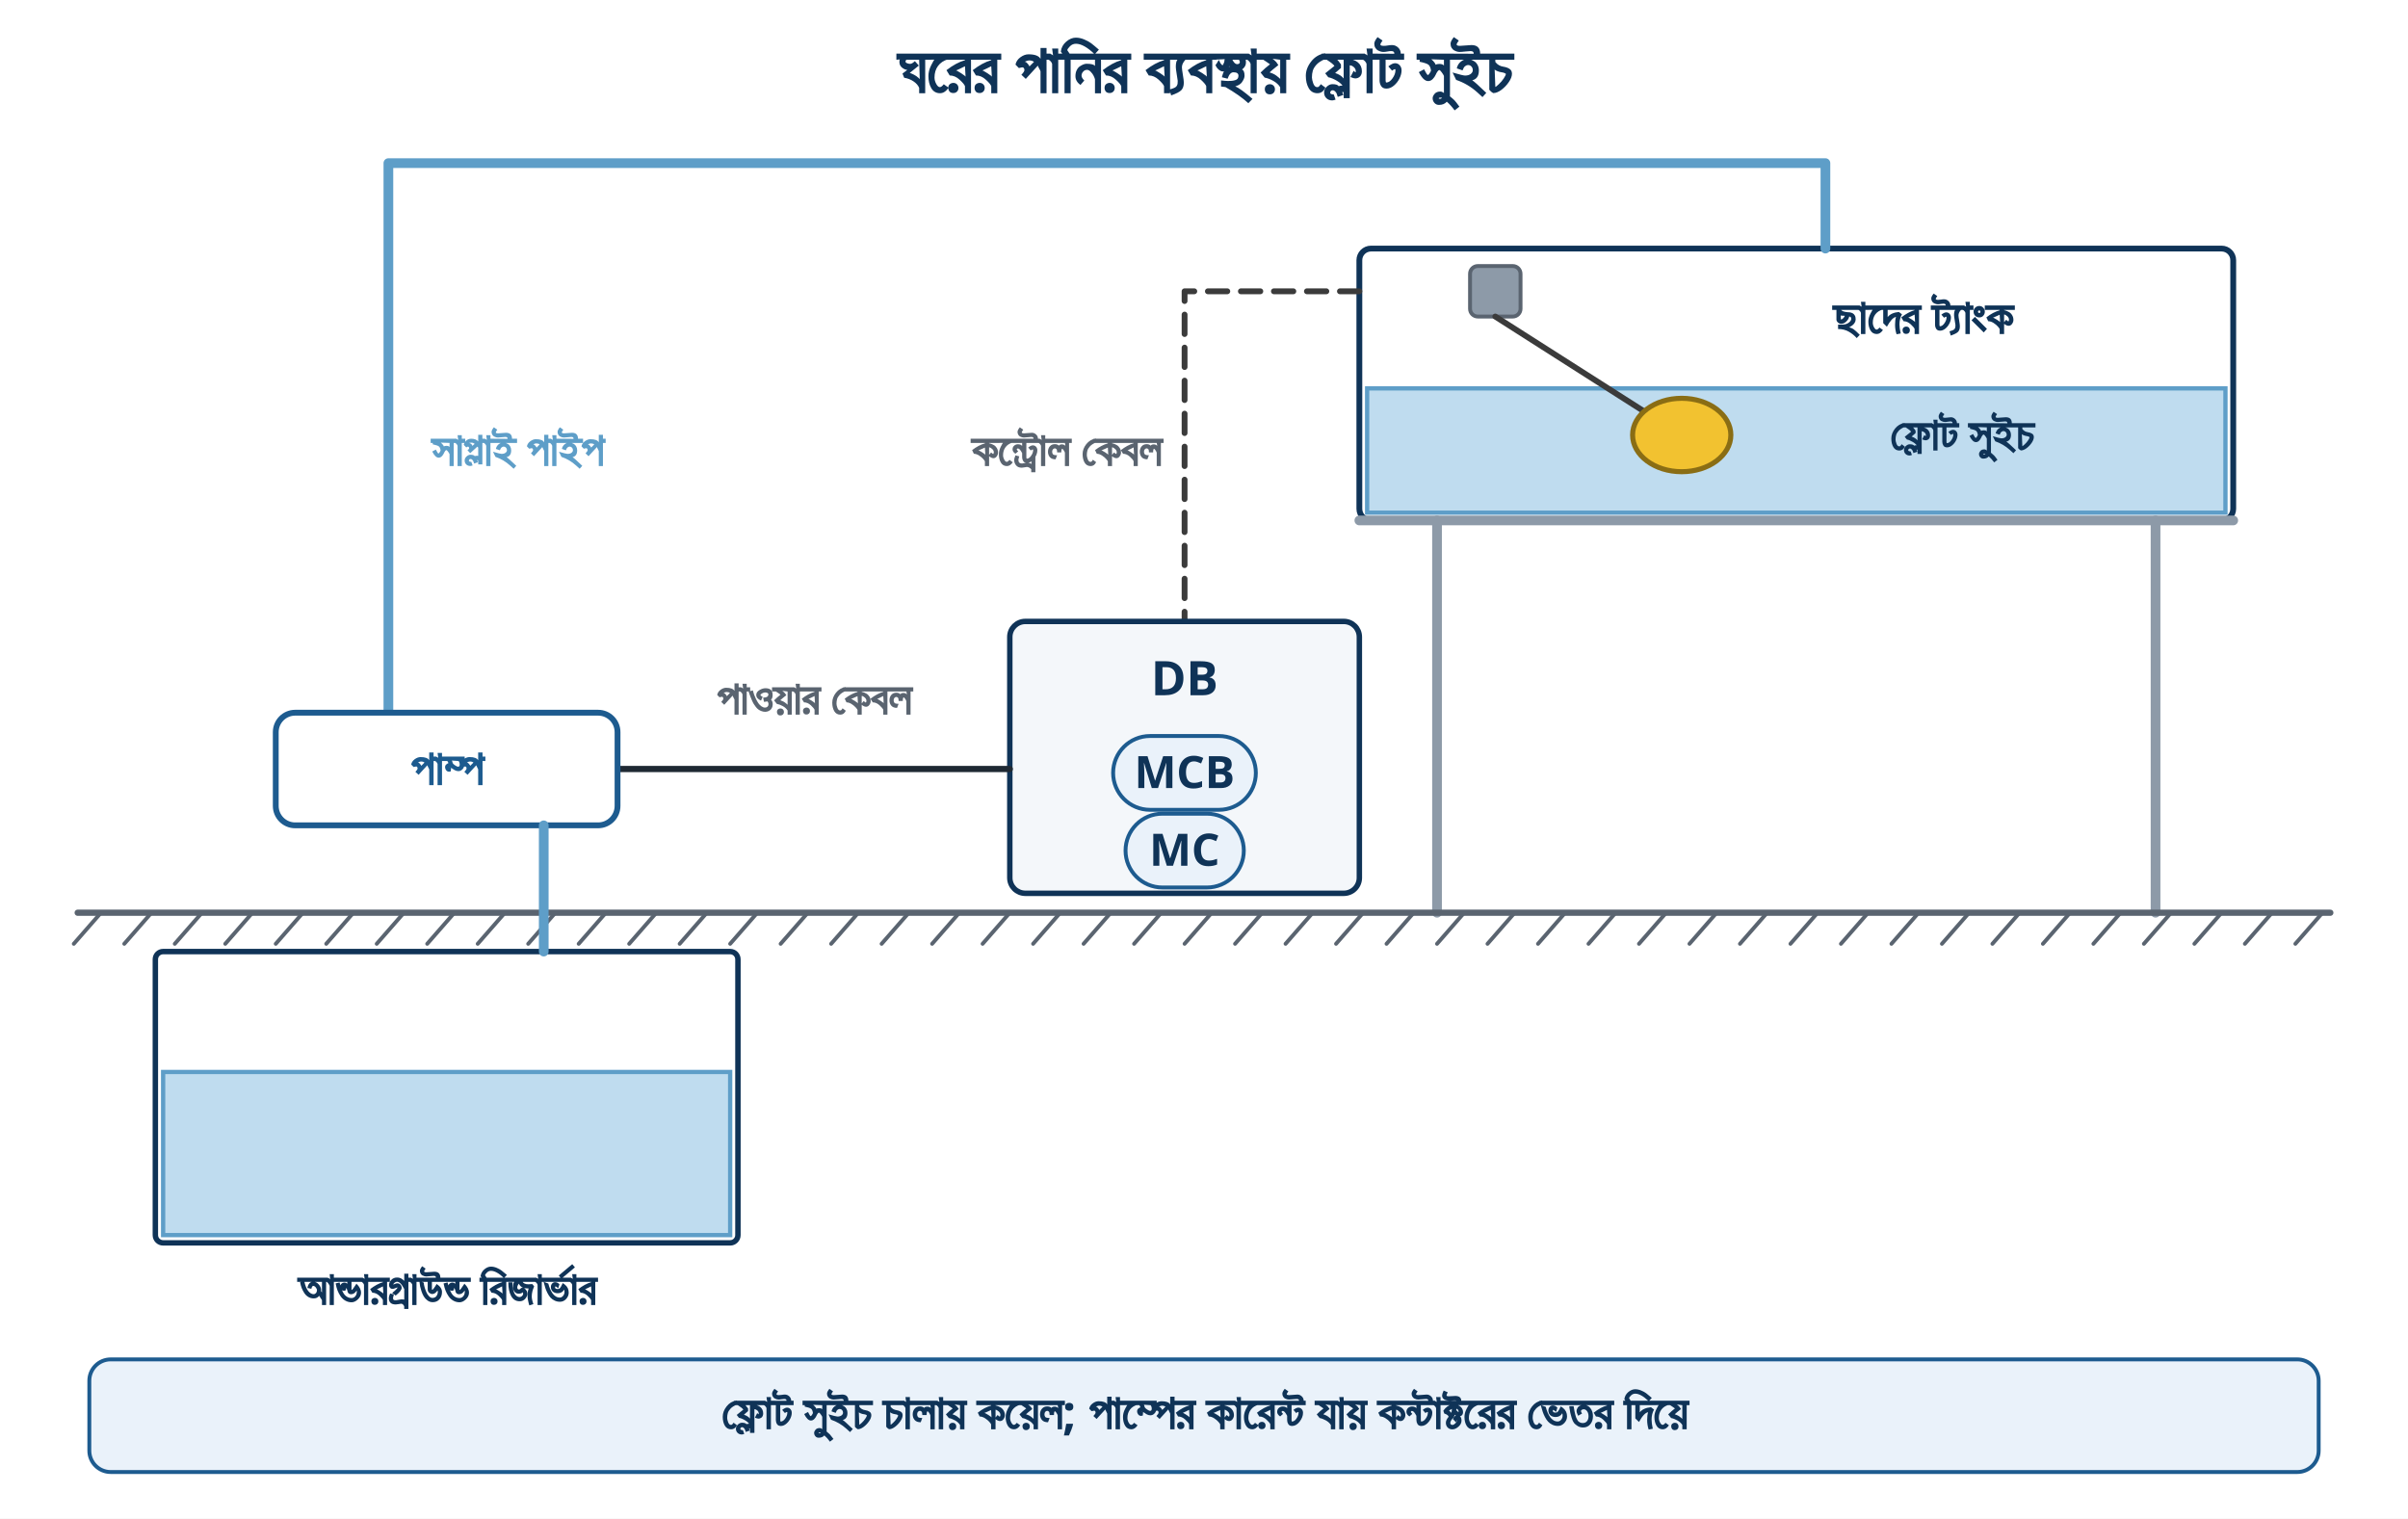
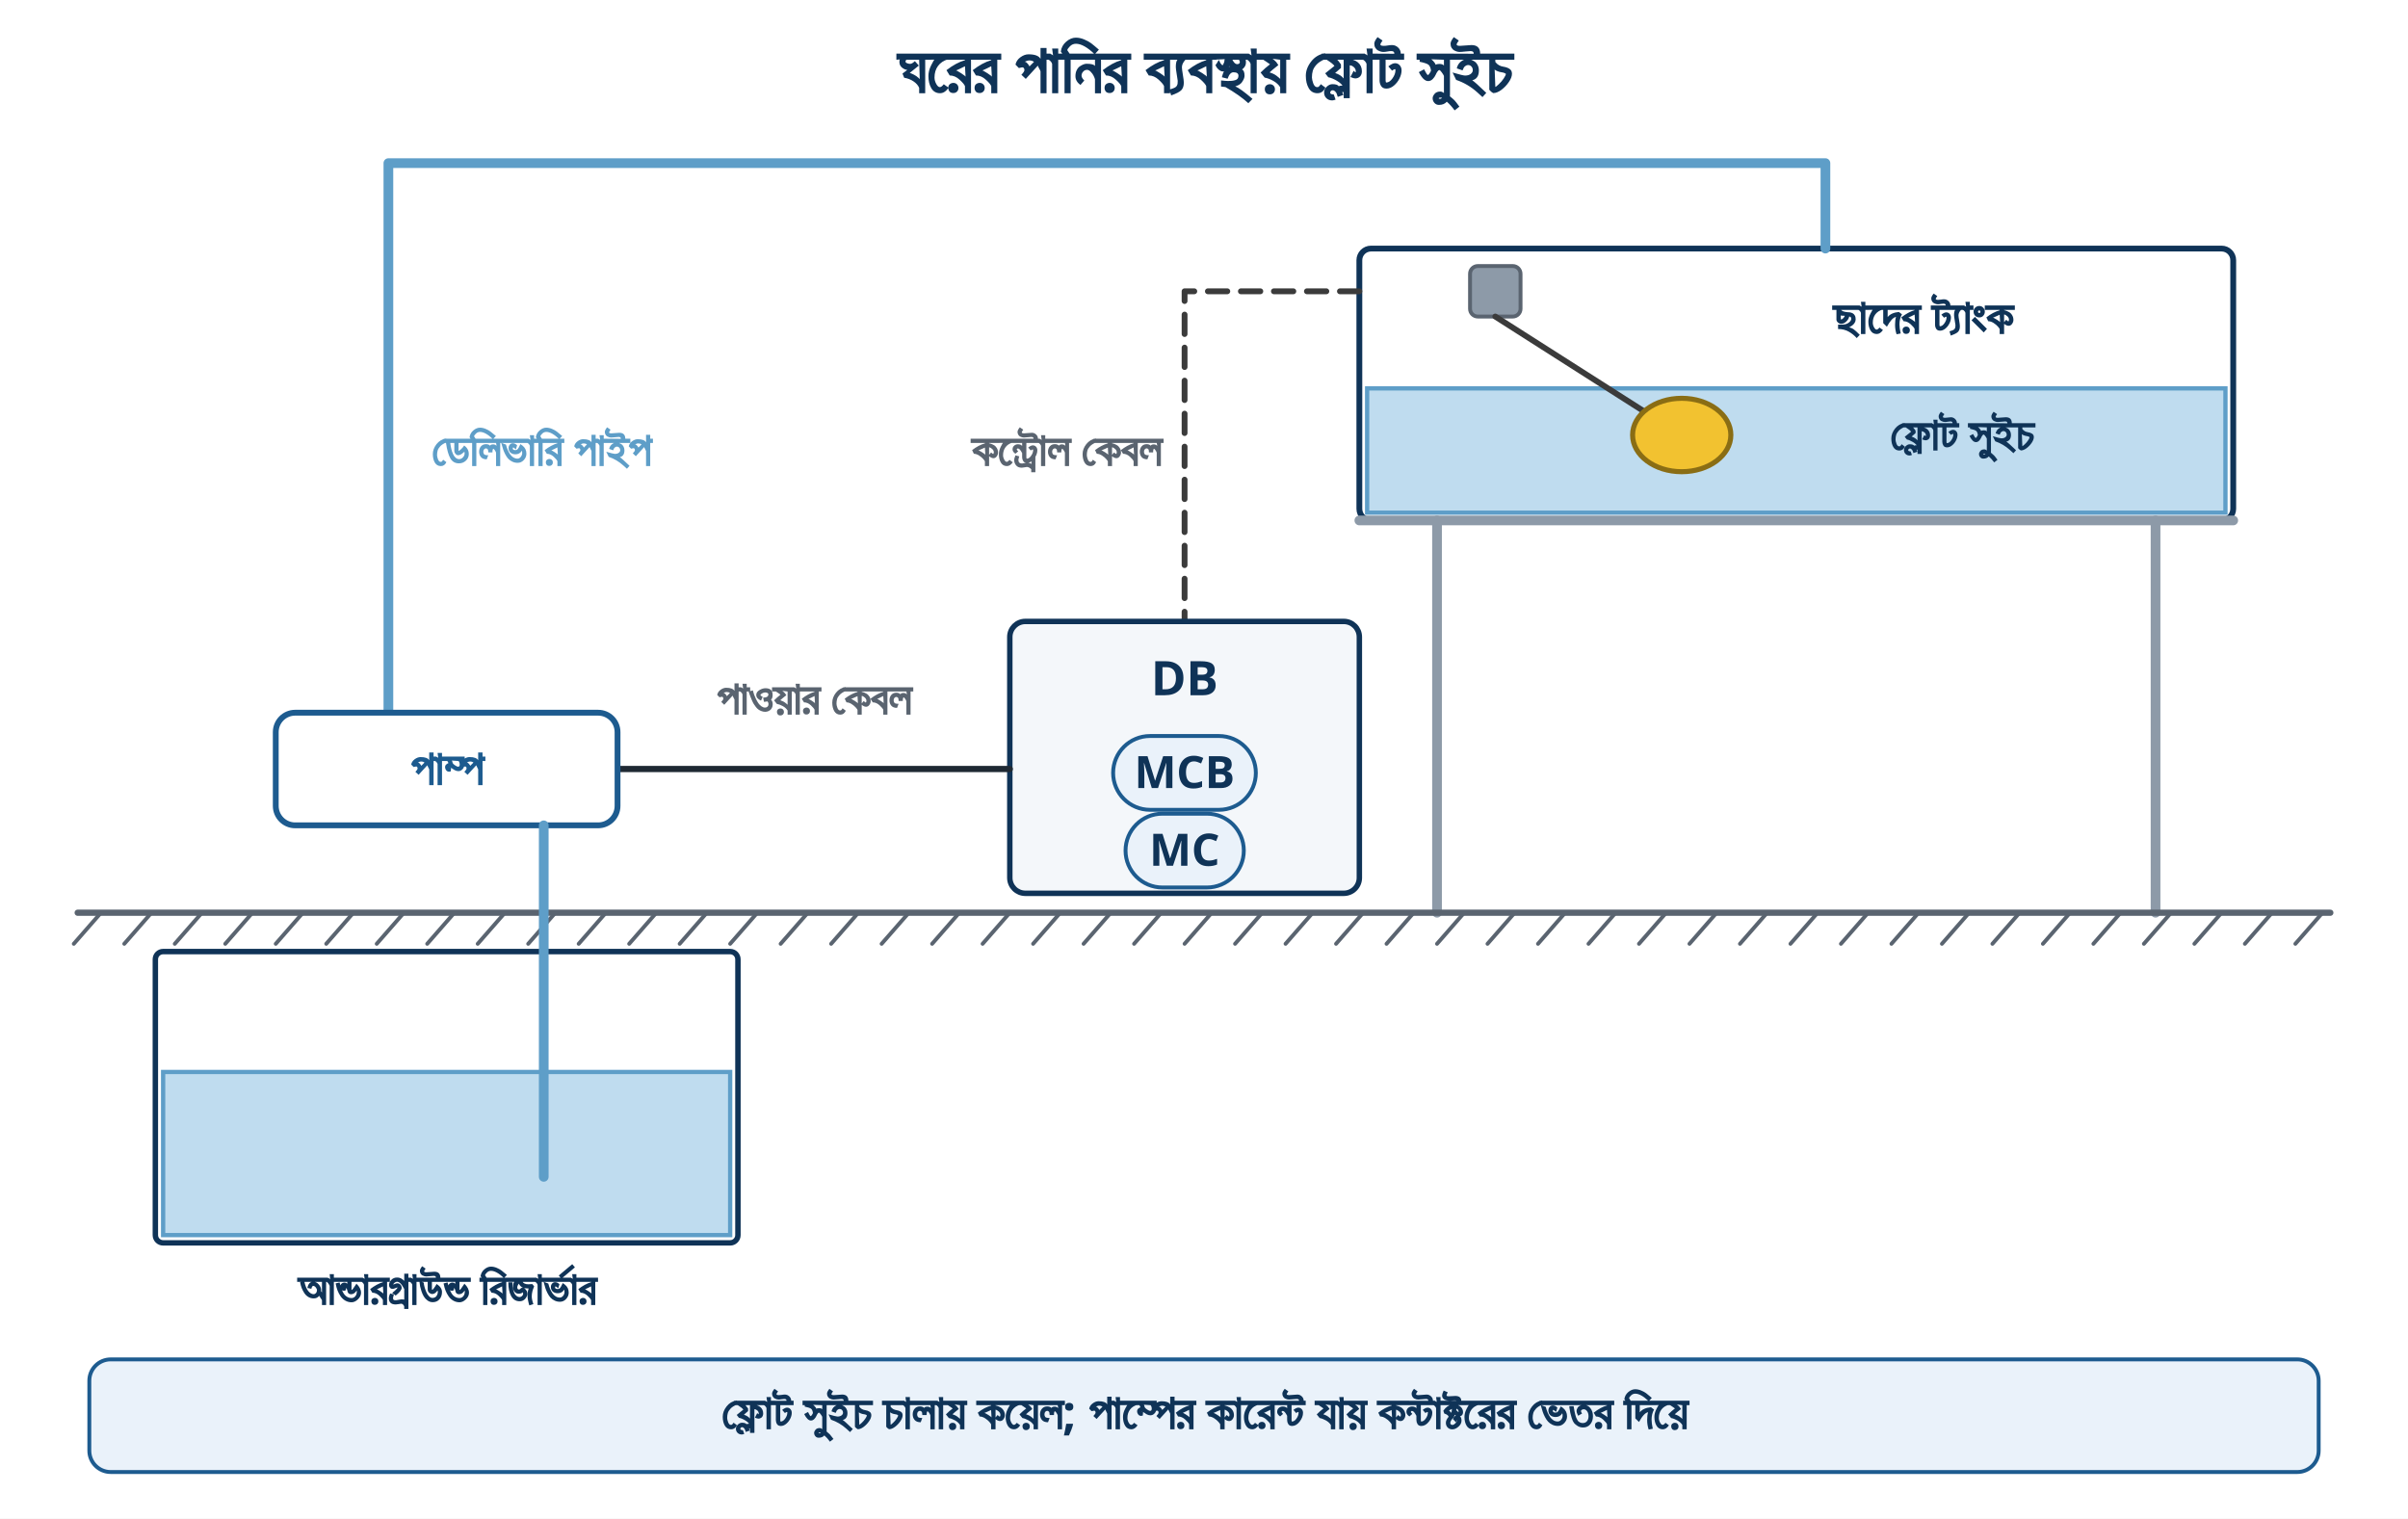
<svg xmlns="http://www.w3.org/2000/svg" width="1240" height="782" viewBox="0 0 1240 782">
  <rect width="1240" height="782" fill="#FFFFFF" />
  <text x="620.0" y="48.0" font-family="Kalpurush" font-size="34" font-weight="700" fill="#0F3357" text-anchor="middle">ঘরের পানির ব্যবস্থায় ফ্লোট সুইচ</text>
  <rect x="700.0" y="128.0" width="450.0" height="140.0" rx="6" fill="#FFFFFF" stroke="#0F3357" stroke-width="3.0" />
  <rect x="704.0" y="200.0" width="442.0" height="64.0" rx="0" fill="#BFDCEF" stroke="#5E9EC8" stroke-width="2.2" />
  <text x="990.0" y="172.0" font-family="Kalpurush" font-size="24.5" font-weight="700" fill="#0F3357" text-anchor="middle">ছাদের ট্যাংক</text>
  <path d="M 740 268 L 740 470" fill="none" stroke="#8D9AA8" stroke-width="5.0" stroke-linecap="round" stroke-linejoin="round" />
  <path d="M 1110 268 L 1110 470" fill="none" stroke="#8D9AA8" stroke-width="5.0" stroke-linecap="round" stroke-linejoin="round" />
  <path d="M 700 268 L 1150 268" fill="none" stroke="#8D9AA8" stroke-width="5.0" stroke-linecap="round" stroke-linejoin="round" />
  <path d="M 200 367 L 200 84 L 940 84 L 940 128" fill="none" stroke="#5E9EC8" stroke-width="5.0" stroke-linecap="round" stroke-linejoin="round" />
-   <text x="222.0" y="240.0" font-family="Kalpurush" font-size="23.5" font-weight="700" fill="#5E9EC8" text-anchor="start">সাপ্লাই পাইপ</text>
+   <text x="222.0" y="240.0" font-family="Kalpurush" font-size="23.5" font-weight="700" fill="#5E9EC8" text-anchor="start">ডেলিভারি পাইপ</text>
  <rect x="757.0" y="137.0" width="26.0" height="26.0" rx="4" fill="#8D9AA8" stroke="#5A6470" stroke-width="2" />
  <path d="M 770 163 L 850 214" fill="none" stroke="#3B3B3B" stroke-width="3.0" stroke-linecap="round" stroke-linejoin="round" />
  <ellipse cx="866.0" cy="224.0" rx="25.3" ry="18.9" fill="#F2C230" stroke="#8A6D14" stroke-width="2.6" />
  <text x="1010.0" y="232.0" font-family="Kalpurush" font-size="23.5" font-weight="700" fill="#0F3357" text-anchor="middle">ফ্লোট সুইচ</text>
  <path d="M 700 150 L 610 150 L 610 320" fill="none" stroke="#3B3B3B" stroke-width="3.0" stroke-linecap="round" stroke-linejoin="round" stroke-dasharray="10 7" />
  <text x="598.0" y="240.0" font-family="Kalpurush" font-size="23.5" font-weight="700" fill="#5A6470" text-anchor="end">কন্ট্রোল কেবল</text>
  <rect x="520.0" y="320.0" width="180.0" height="140.0" rx="8" fill="#F4F7FA" stroke="#0F3357" stroke-width="2.8" />
  <text x="610.0" y="358.0" font-family="Kalpurush" font-size="24.5" font-weight="700" fill="#0F3357" text-anchor="middle">DB</text>
  <rect x="573.2" y="379.0" width="73.5" height="38.0" rx="19" fill="#EAF2FA" stroke="#1D5B8F" stroke-width="2" />
  <text x="610.0" y="405.8" font-family="Kalpurush" font-size="23" font-weight="700" fill="#0F3357" text-anchor="middle">MCB</text>
  <rect x="579.6" y="419.0" width="60.9" height="38.0" rx="19" fill="#EAF2FA" stroke="#1D5B8F" stroke-width="2" />
  <text x="610.0" y="445.8" font-family="Kalpurush" font-size="23" font-weight="700" fill="#0F3357" text-anchor="middle">MC</text>
  <path d="M 520 396 L 318 396" fill="none" stroke="#1F2933" stroke-width="3.2" stroke-linecap="round" stroke-linejoin="round" />
  <text x="419.0" y="368.0" font-family="Kalpurush" font-size="23.5" font-weight="700" fill="#5A6470" text-anchor="middle">পাওয়ার কেবল</text>
  <rect x="142.0" y="367.0" width="176.0" height="58.0" rx="10" fill="#FFFFFF" stroke="#1D5B8F" stroke-width="3.0" />
  <text x="230.0" y="404.3" font-family="Kalpurush" font-size="24.5" font-weight="700" fill="#1D5B8F" text-anchor="middle">পাম্প</text>
  <line x1="40.0" y1="470.0" x2="1200.0" y2="470.0" stroke="#5A6470" stroke-width="3.2" stroke-linecap="round" />
  <path d="M 52 470 L 38 486" fill="none" stroke="#5A6470" stroke-width="2.0" stroke-linecap="round" stroke-linejoin="round" />
  <path d="M 78 470 L 64 486" fill="none" stroke="#5A6470" stroke-width="2.0" stroke-linecap="round" stroke-linejoin="round" />
  <path d="M 104 470 L 90 486" fill="none" stroke="#5A6470" stroke-width="2.0" stroke-linecap="round" stroke-linejoin="round" />
  <path d="M 130 470 L 116 486" fill="none" stroke="#5A6470" stroke-width="2.0" stroke-linecap="round" stroke-linejoin="round" />
  <path d="M 156 470 L 142 486" fill="none" stroke="#5A6470" stroke-width="2.0" stroke-linecap="round" stroke-linejoin="round" />
  <path d="M 182 470 L 168 486" fill="none" stroke="#5A6470" stroke-width="2.0" stroke-linecap="round" stroke-linejoin="round" />
  <path d="M 208 470 L 194 486" fill="none" stroke="#5A6470" stroke-width="2.0" stroke-linecap="round" stroke-linejoin="round" />
  <path d="M 234 470 L 220 486" fill="none" stroke="#5A6470" stroke-width="2.0" stroke-linecap="round" stroke-linejoin="round" />
  <path d="M 260 470 L 246 486" fill="none" stroke="#5A6470" stroke-width="2.0" stroke-linecap="round" stroke-linejoin="round" />
  <path d="M 286 470 L 272 486" fill="none" stroke="#5A6470" stroke-width="2.0" stroke-linecap="round" stroke-linejoin="round" />
  <path d="M 312 470 L 298 486" fill="none" stroke="#5A6470" stroke-width="2.0" stroke-linecap="round" stroke-linejoin="round" />
  <path d="M 338 470 L 324 486" fill="none" stroke="#5A6470" stroke-width="2.0" stroke-linecap="round" stroke-linejoin="round" />
  <path d="M 364 470 L 350 486" fill="none" stroke="#5A6470" stroke-width="2.0" stroke-linecap="round" stroke-linejoin="round" />
  <path d="M 390 470 L 376 486" fill="none" stroke="#5A6470" stroke-width="2.0" stroke-linecap="round" stroke-linejoin="round" />
  <path d="M 416 470 L 402 486" fill="none" stroke="#5A6470" stroke-width="2.0" stroke-linecap="round" stroke-linejoin="round" />
  <path d="M 442 470 L 428 486" fill="none" stroke="#5A6470" stroke-width="2.0" stroke-linecap="round" stroke-linejoin="round" />
  <path d="M 468 470 L 454 486" fill="none" stroke="#5A6470" stroke-width="2.0" stroke-linecap="round" stroke-linejoin="round" />
  <path d="M 494 470 L 480 486" fill="none" stroke="#5A6470" stroke-width="2.0" stroke-linecap="round" stroke-linejoin="round" />
  <path d="M 520 470 L 506 486" fill="none" stroke="#5A6470" stroke-width="2.0" stroke-linecap="round" stroke-linejoin="round" />
  <path d="M 546 470 L 532 486" fill="none" stroke="#5A6470" stroke-width="2.0" stroke-linecap="round" stroke-linejoin="round" />
  <path d="M 572 470 L 558 486" fill="none" stroke="#5A6470" stroke-width="2.0" stroke-linecap="round" stroke-linejoin="round" />
  <path d="M 598 470 L 584 486" fill="none" stroke="#5A6470" stroke-width="2.0" stroke-linecap="round" stroke-linejoin="round" />
  <path d="M 624 470 L 610 486" fill="none" stroke="#5A6470" stroke-width="2.0" stroke-linecap="round" stroke-linejoin="round" />
  <path d="M 650 470 L 636 486" fill="none" stroke="#5A6470" stroke-width="2.0" stroke-linecap="round" stroke-linejoin="round" />
  <path d="M 676 470 L 662 486" fill="none" stroke="#5A6470" stroke-width="2.0" stroke-linecap="round" stroke-linejoin="round" />
  <path d="M 702 470 L 688 486" fill="none" stroke="#5A6470" stroke-width="2.0" stroke-linecap="round" stroke-linejoin="round" />
  <path d="M 728 470 L 714 486" fill="none" stroke="#5A6470" stroke-width="2.0" stroke-linecap="round" stroke-linejoin="round" />
  <path d="M 754 470 L 740 486" fill="none" stroke="#5A6470" stroke-width="2.0" stroke-linecap="round" stroke-linejoin="round" />
  <path d="M 780 470 L 766 486" fill="none" stroke="#5A6470" stroke-width="2.0" stroke-linecap="round" stroke-linejoin="round" />
  <path d="M 806 470 L 792 486" fill="none" stroke="#5A6470" stroke-width="2.0" stroke-linecap="round" stroke-linejoin="round" />
  <path d="M 832 470 L 818 486" fill="none" stroke="#5A6470" stroke-width="2.0" stroke-linecap="round" stroke-linejoin="round" />
  <path d="M 858 470 L 844 486" fill="none" stroke="#5A6470" stroke-width="2.0" stroke-linecap="round" stroke-linejoin="round" />
  <path d="M 884 470 L 870 486" fill="none" stroke="#5A6470" stroke-width="2.0" stroke-linecap="round" stroke-linejoin="round" />
  <path d="M 910 470 L 896 486" fill="none" stroke="#5A6470" stroke-width="2.0" stroke-linecap="round" stroke-linejoin="round" />
  <path d="M 936 470 L 922 486" fill="none" stroke="#5A6470" stroke-width="2.0" stroke-linecap="round" stroke-linejoin="round" />
  <path d="M 962 470 L 948 486" fill="none" stroke="#5A6470" stroke-width="2.0" stroke-linecap="round" stroke-linejoin="round" />
  <path d="M 988 470 L 974 486" fill="none" stroke="#5A6470" stroke-width="2.0" stroke-linecap="round" stroke-linejoin="round" />
  <path d="M 1014 470 L 1000 486" fill="none" stroke="#5A6470" stroke-width="2.0" stroke-linecap="round" stroke-linejoin="round" />
  <path d="M 1040 470 L 1026 486" fill="none" stroke="#5A6470" stroke-width="2.0" stroke-linecap="round" stroke-linejoin="round" />
  <path d="M 1066 470 L 1052 486" fill="none" stroke="#5A6470" stroke-width="2.0" stroke-linecap="round" stroke-linejoin="round" />
  <path d="M 1092 470 L 1078 486" fill="none" stroke="#5A6470" stroke-width="2.0" stroke-linecap="round" stroke-linejoin="round" />
  <path d="M 1118 470 L 1104 486" fill="none" stroke="#5A6470" stroke-width="2.0" stroke-linecap="round" stroke-linejoin="round" />
  <path d="M 1144 470 L 1130 486" fill="none" stroke="#5A6470" stroke-width="2.0" stroke-linecap="round" stroke-linejoin="round" />
  <path d="M 1170 470 L 1156 486" fill="none" stroke="#5A6470" stroke-width="2.0" stroke-linecap="round" stroke-linejoin="round" />
  <path d="M 1196 470 L 1182 486" fill="none" stroke="#5A6470" stroke-width="2.0" stroke-linecap="round" stroke-linejoin="round" />
  <rect x="80.0" y="490.0" width="300.0" height="150.0" rx="4" fill="#FFFFFF" stroke="#0F3357" stroke-width="2.8" />
  <rect x="84.0" y="552.0" width="292.0" height="84.0" rx="0" fill="#BFDCEF" stroke="#5E9EC8" stroke-width="2.2" />
  <text x="230.0" y="672.0" font-family="Kalpurush" font-size="23.5" font-weight="700" fill="#0F3357" text-anchor="middle">আন্ডারগ্রাউন্ড রিজার্ভার</text>
-   <path d="M 280 425 L 280 490" fill="none" stroke="#5E9EC8" stroke-width="5.0" stroke-linecap="round" stroke-linejoin="round" />
+   <path d="M 280 425 L 280 606" fill="none" stroke="#5E9EC8" stroke-width="5.0" stroke-linecap="round" stroke-linejoin="round" />
  <rect x="46.0" y="700.0" width="1148.0" height="58.0" rx="11" fill="#EAF2FA" stroke="#1D5B8F" stroke-width="2" />
  <text x="620.0" y="736.0" font-family="Kalpurush" font-size="24.5" font-weight="700" fill="#0F3357" text-anchor="middle">ফ্লোট সুইচ চালায় কয়েল; পাম্পের কারেন্ট যায় কন্টাক্টরের ভেতর দিয়ে</text>
</svg>
